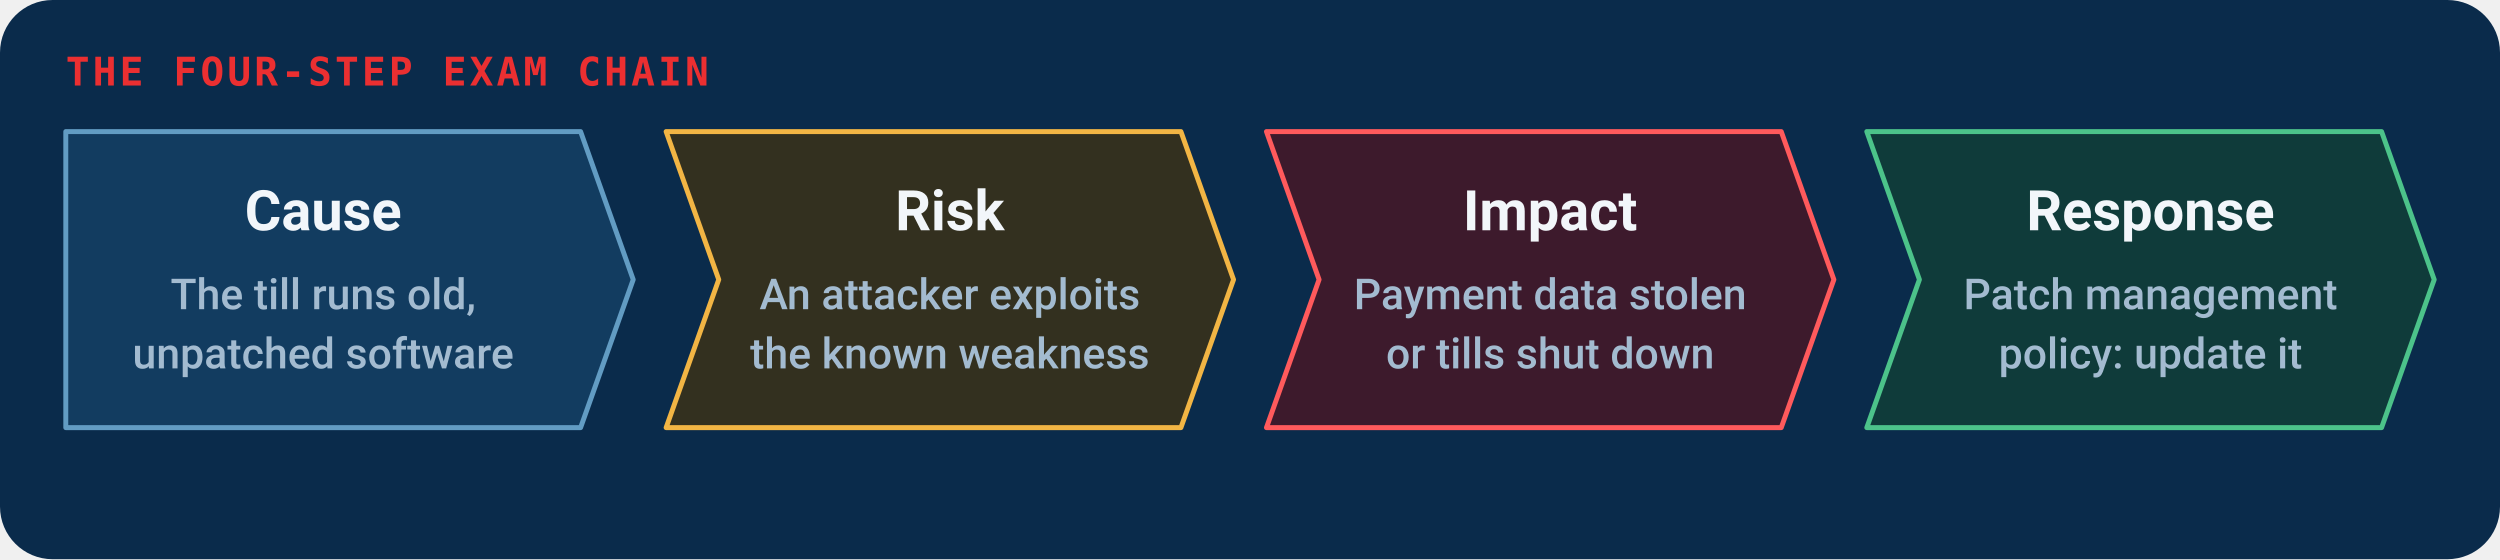
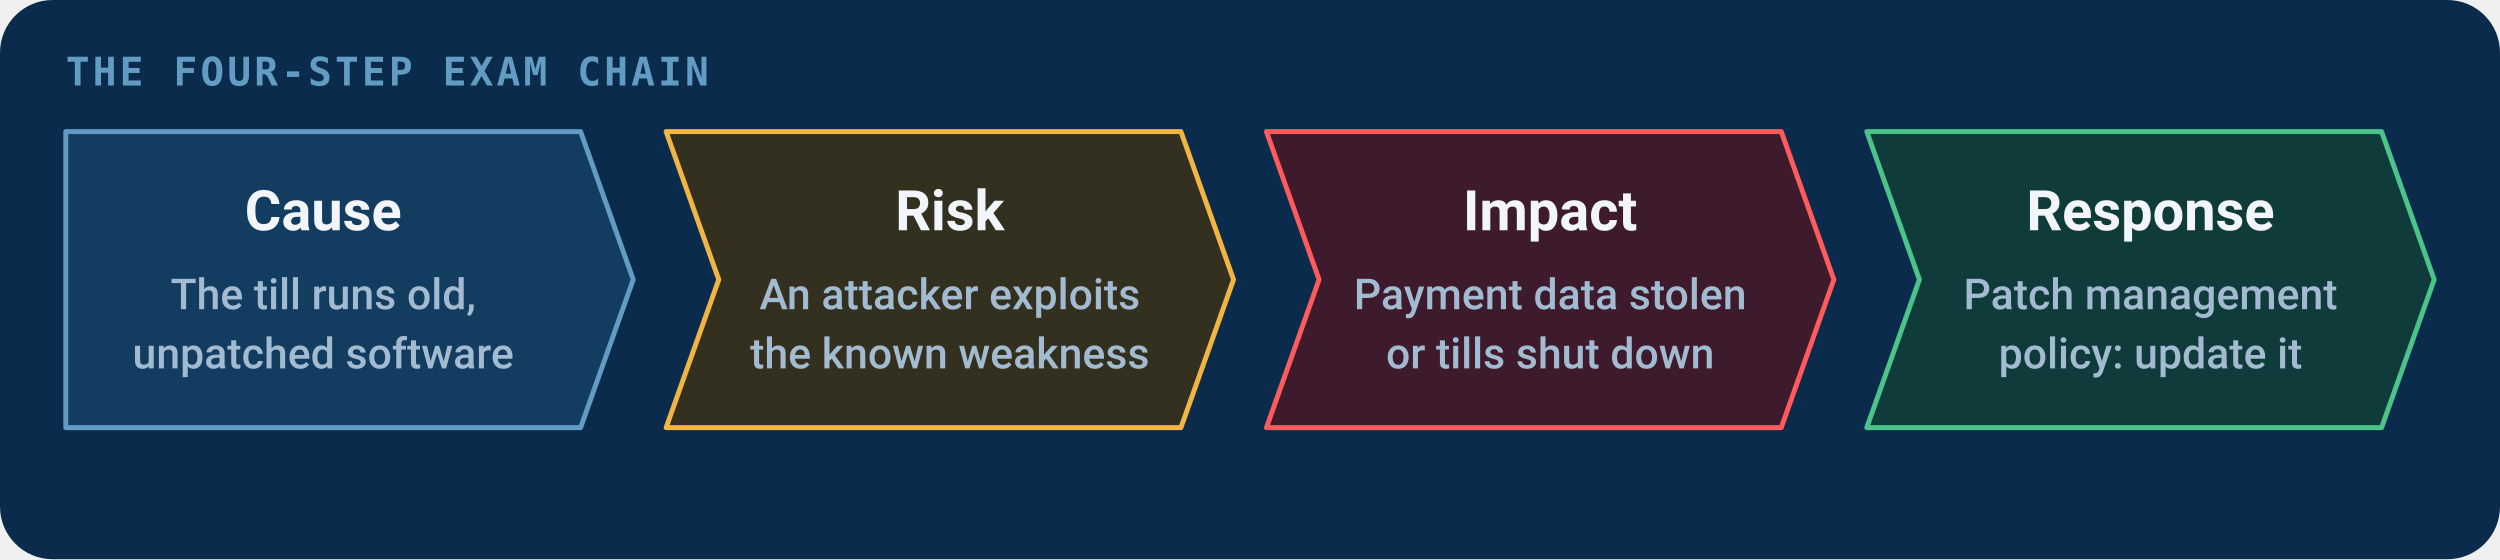
<svg xmlns="http://www.w3.org/2000/svg" viewBox="0 0 760 170" width="760" height="170" role="img" aria-labelledby="t d">
  <style>
.bg{fill:#0a2b4b}
.t{font:600 15px system-ui,-apple-system,'Segoe UI',Roboto,sans-serif;fill:#f2f6fa}
.tb{font:700 17px system-ui,-apple-system,'Segoe UI',Roboto,sans-serif;fill:#f2f6fa}
.s{font:500 13px system-ui,-apple-system,'Segoe UI',Roboto,sans-serif;fill:#a3bbd0}
.m{font:600 13px ui-monospace,Menlo,Consolas,monospace;fill:#f2f6fa}
- .h{font:700 12px ui-monospace,Menlo,Consolas,monospace;fill:#eb2f31;letter-spacing:.08em}
+ .h{font:700 12px ui-monospace,Menlo,Consolas,monospace;fill:#629cc3;letter-spacing:.08em}
.w{fill:#ffffff}
.box{fill:#0f3557;stroke:#2c5a80;stroke-width:1.5}
.acc{fill:#123c60;stroke:#629cc3;stroke-width:1.5}
.bad{fill:#3d1a2c;stroke:#ff5a5c;stroke-width:1.5}
.good{fill:#0f3b3a;stroke:#4cc38a;stroke-width:1.5}
.amb{fill:#33301f;stroke:#f2b544;stroke-width:1.5}
.dim{fill:#0c3052;stroke:#24496b;stroke-width:1.5}
- .solid-acc{fill:#629cc3}.solid-bad{fill:#eb2f31}.solid-good{fill:#2f9a5f}.solid-amb{fill:#c98f22}.solid-ink{fill:#f2f6fa}
+ .solid-acc{fill:#629cc3}.solid-bad{fill:#3f7aa3}.solid-good{fill:#2f9a5f}.solid-amb{fill:#c98f22}.solid-ink{fill:#f2f6fa}
.ln{stroke:#a3bbd0;stroke-width:2;fill:none}
.ln-acc{stroke:#629cc3;stroke-width:2.2;fill:none}
.ln-bad{stroke:#ff5a5c;stroke-width:2.2;fill:none}
.ln-good{stroke:#4cc38a;stroke-width:2.2;fill:none}
.dash{stroke-dasharray:6 5}
.tx-acc{fill:#629cc3}.tx-bad{fill:#ff5a5c}.tx-good{fill:#4cc38a}.tx-amb{fill:#f2b544}
.ic{fill:none;stroke:#f2f6fa;stroke-width:2;stroke-linecap:round;stroke-linejoin:round}
.ic-bad{fill:none;stroke:#ff5a5c;stroke-width:2;stroke-linecap:round;stroke-linejoin:round}
.ic-acc{fill:none;stroke:#629cc3;stroke-width:2;stroke-linecap:round;stroke-linejoin:round}
.mk-ln{fill:#a3bbd0}.mk-acc{fill:#629cc3}.mk-bad{fill:#ff5a5c}.mk-good{fill:#4cc38a}
</style>
  <defs>
    <marker id="a-ln" viewBox="0 0 10 10" refX="9" refY="5" markerWidth="7" markerHeight="7" orient="auto-start-reverse">
      <path d="M0 0 10 5 0 10z" class="mk-ln" />
    </marker>
    <marker id="a-acc" viewBox="0 0 10 10" refX="9" refY="5" markerWidth="7" markerHeight="7" orient="auto-start-reverse">
      <path d="M0 0 10 5 0 10z" class="mk-acc" />
    </marker>
    <marker id="a-bad" viewBox="0 0 10 10" refX="9" refY="5" markerWidth="7" markerHeight="7" orient="auto-start-reverse">
      <path d="M0 0 10 5 0 10z" class="mk-bad" />
    </marker>
    <marker id="a-good" viewBox="0 0 10 10" refX="9" refY="5" markerWidth="7" markerHeight="7" orient="auto-start-reverse">
      <path d="M0 0 10 5 0 10z" class="mk-good" />
    </marker>
  </defs>
  <rect class="bg" width="760" height="170" rx="16" />
  <text x="20" y="26" class="h" text-anchor="start">THE FOUR-STEP EXAM CHAIN</text>
  <polygon points="20.0,40 176.5,40 192.5,85 176.5,130 20.0,130" class="acc" stroke-linejoin="round" />
  <text x="98.25" y="70" class="tb" text-anchor="middle">Cause</text>
  <text x="98.25" y="94" class="s" text-anchor="middle">The till runs old,</text>
  <text x="98.25" y="112" class="s" text-anchor="middle">unpatched software</text>
  <polygon points="202.5,40 359.0,40 375.0,85 359.0,130 202.5,130 218.5,85" class="amb" stroke-linejoin="round" />
  <text x="288.75" y="70" class="tb" text-anchor="middle">Risk</text>
  <text x="288.75" y="94" class="s" text-anchor="middle">An attacker exploits</text>
  <text x="288.75" y="112" class="s" text-anchor="middle">the known weakness</text>
  <polygon points="385.0,40 541.5,40 557.5,85 541.5,130 385.0,130 401.0,85" class="bad" stroke-linejoin="round" />
  <text x="471.25" y="70" class="tb" text-anchor="middle">Impact</text>
  <text x="471.25" y="94" class="s" text-anchor="middle">Payment data stolen</text>
  <text x="471.25" y="112" class="s" text-anchor="middle">or tills shut down</text>
  <polygon points="567.5,40 724.0,40 740.0,85 724.0,130 567.5,130 583.5,85" class="good" stroke-linejoin="round" />
  <text x="653.75" y="70" class="tb" text-anchor="middle">Response</text>
  <text x="653.75" y="94" class="s" text-anchor="middle">Patch management</text>
  <text x="653.75" y="112" class="s" text-anchor="middle">policy: update it</text>
</svg>
